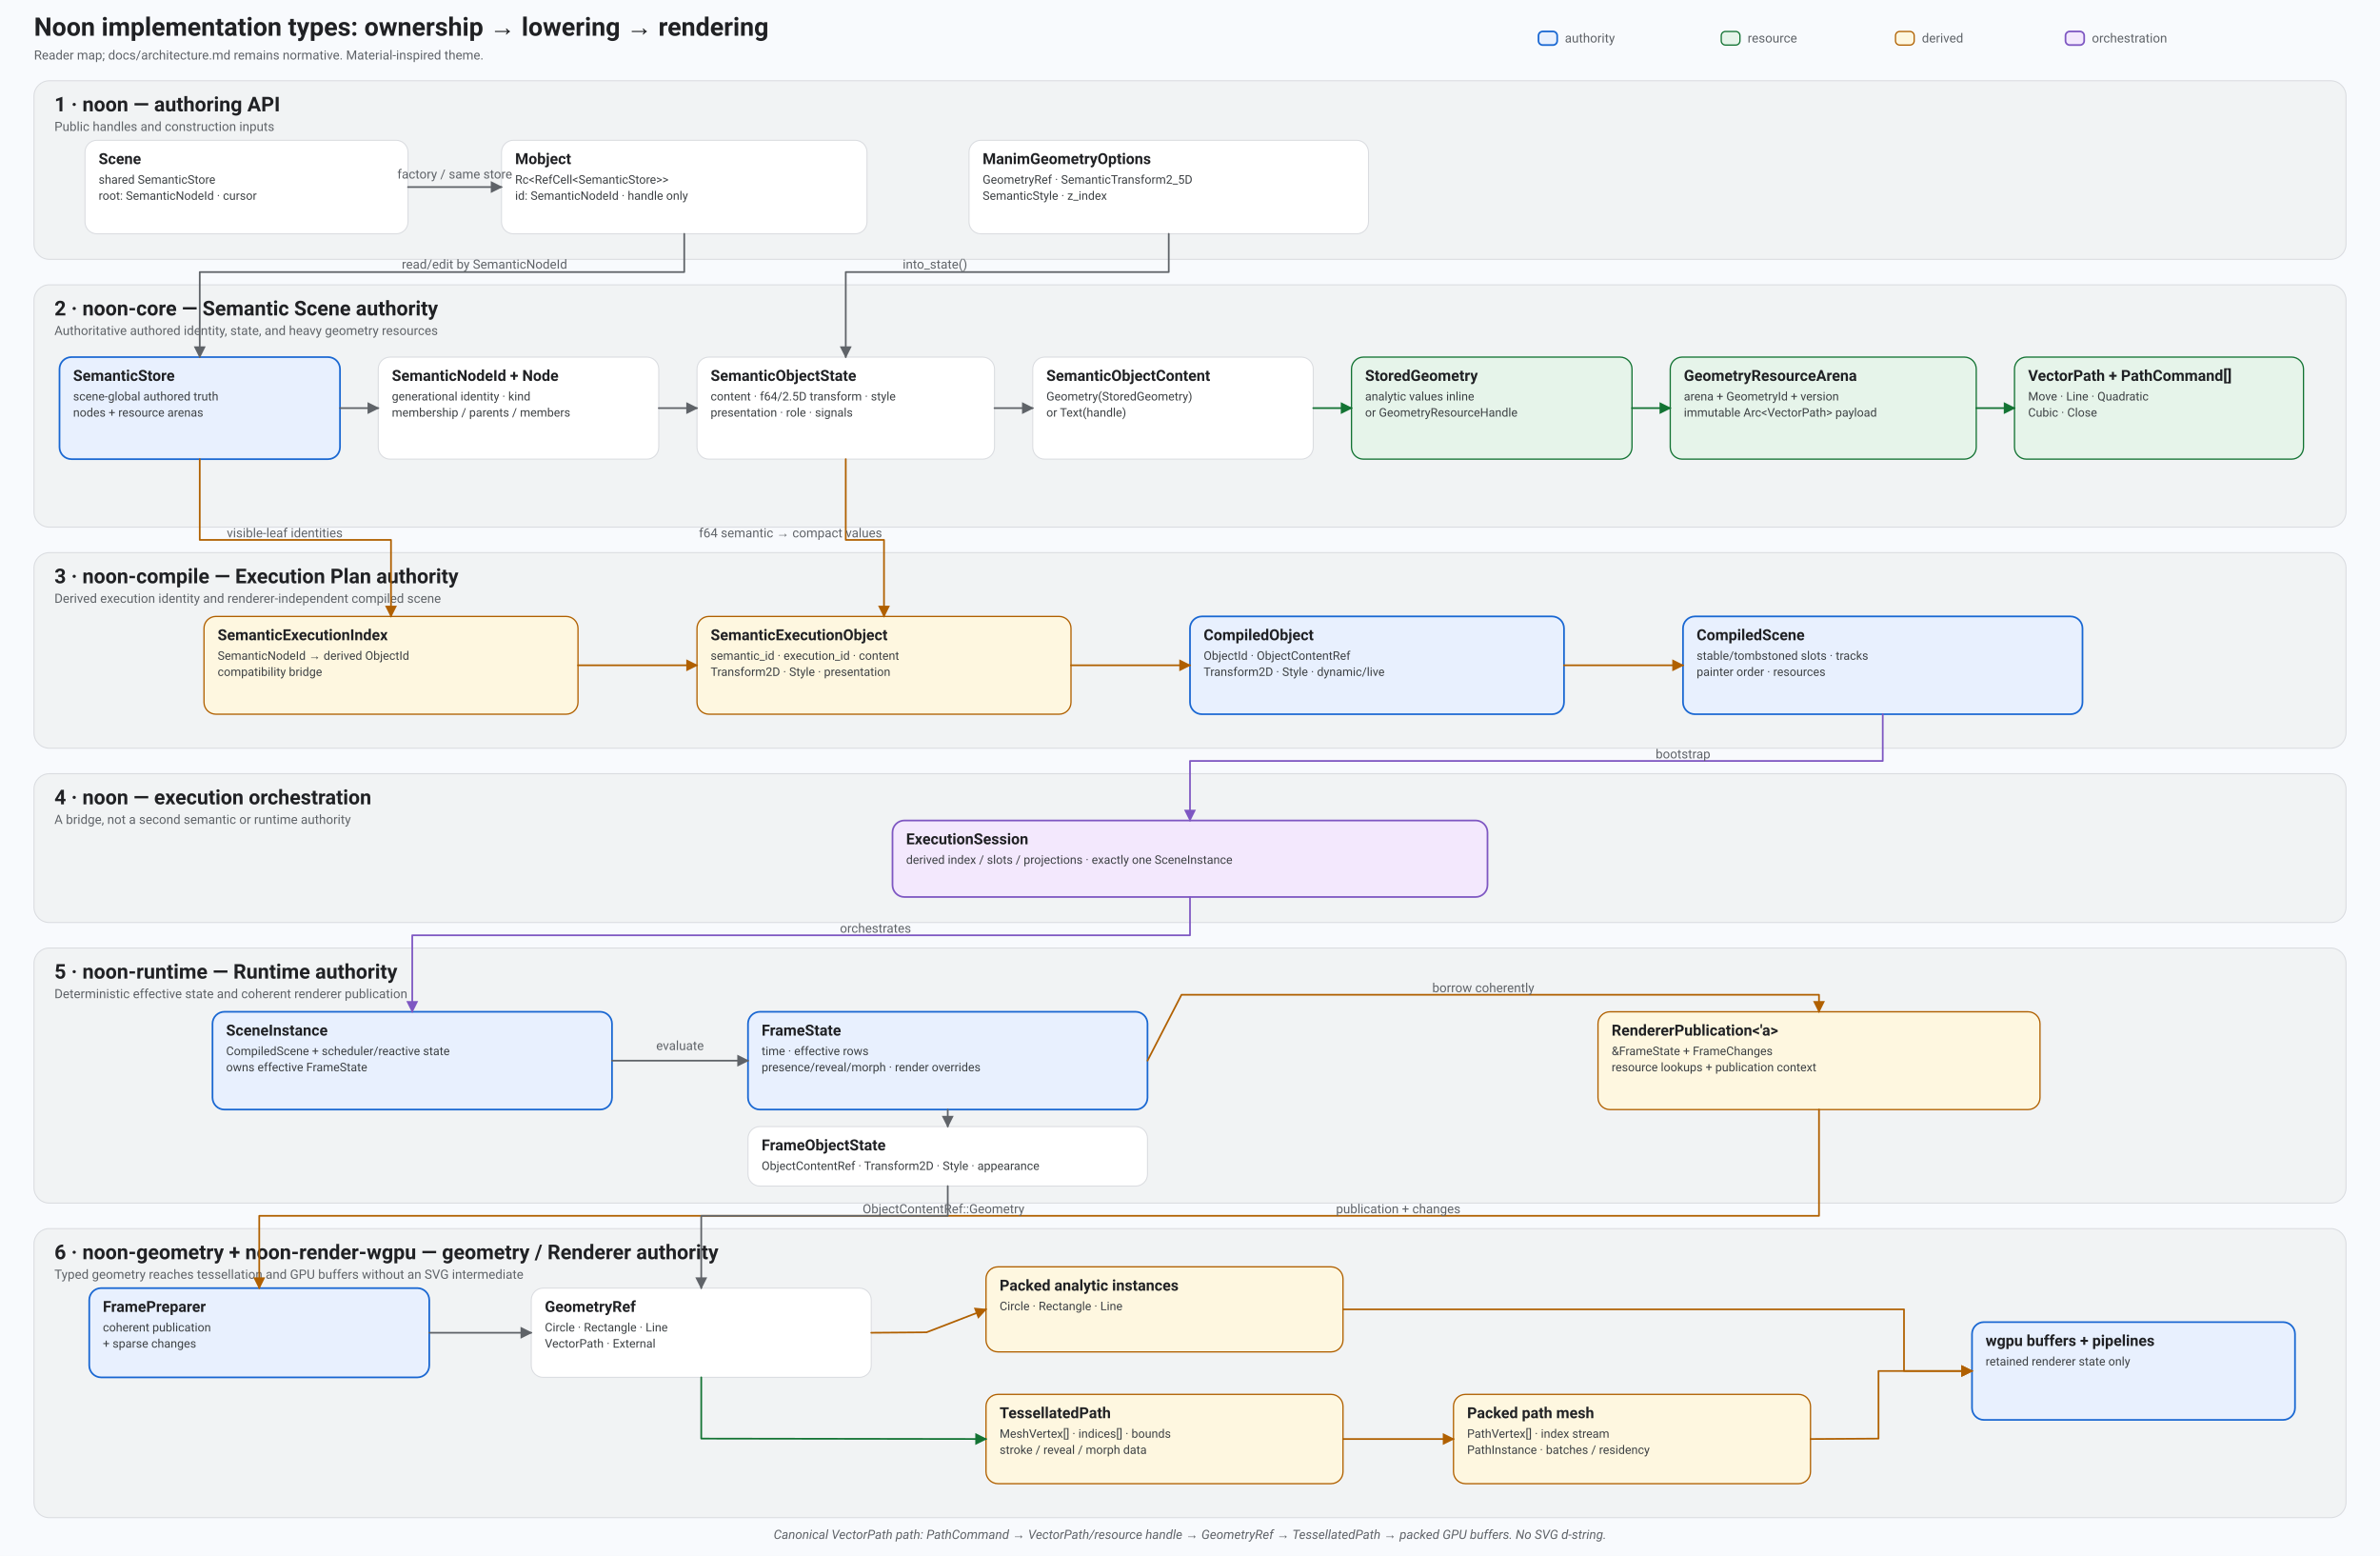
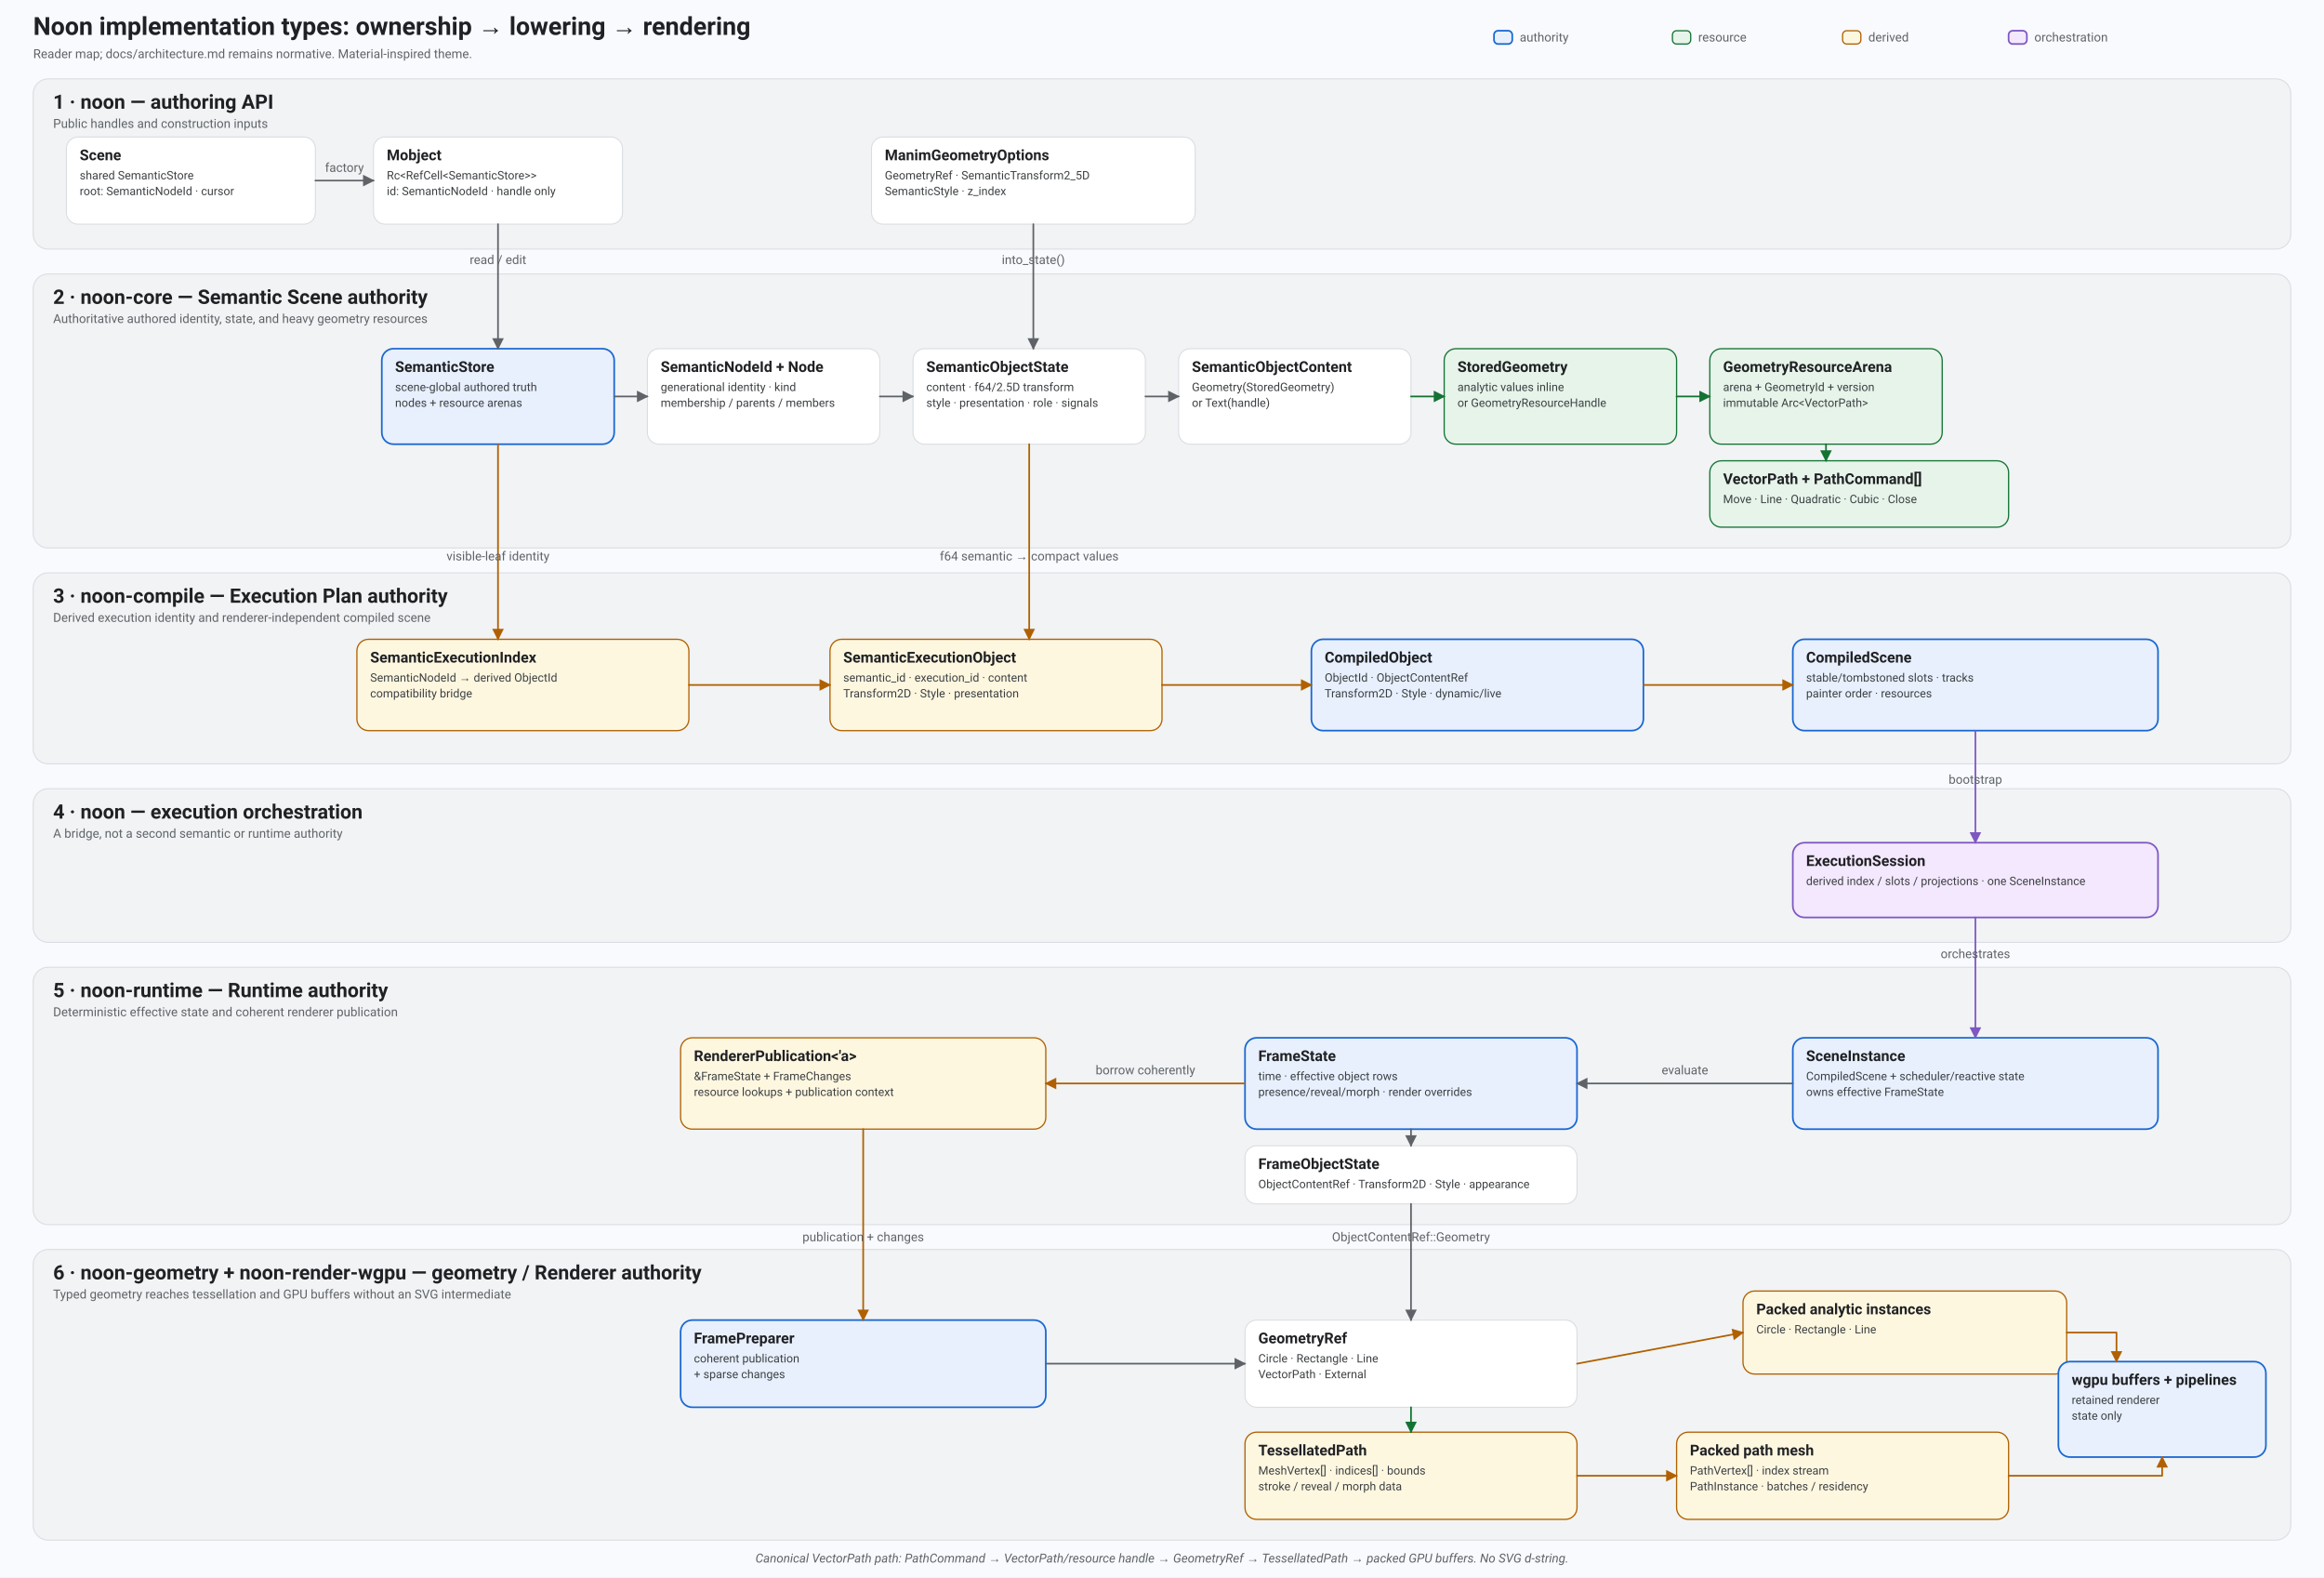
- <svg xmlns="http://www.w3.org/2000/svg" viewBox="0 0 2800 1830" role="img" aria-label="Noon type ownership and lowering map">
+ <svg xmlns="http://www.w3.org/2000/svg" viewBox="0 0 2800 1900" role="img" aria-label="Noon type ownership and lowering map">
  <defs>
    <marker id="ag" viewBox="0 0 10 10" refX="9" refY="5" markerWidth="7" markerHeight="7" orient="auto">
      <path d="M0 0L10 5L0 10z" fill="#5F6368" />
    </marker>
    <marker id="aa" viewBox="0 0 10 10" refX="9" refY="5" markerWidth="7" markerHeight="7" orient="auto">
      <path d="M0 0L10 5L0 10z" fill="#B06000" />
    </marker>
    <marker id="ar" viewBox="0 0 10 10" refX="9" refY="5" markerWidth="7" markerHeight="7" orient="auto">
      <path d="M0 0L10 5L0 10z" fill="#137333" />
    </marker>
    <marker id="ap" viewBox="0 0 10 10" refX="9" refY="5" markerWidth="7" markerHeight="7" orient="auto">
      <path d="M0 0L10 5L0 10z" fill="#7E57C2" />
    </marker>
-     <style>text{font-family:Roboto,Arial,sans-serif;fill:#202124}.st{font-size:24px;font-weight:700}.ss{font-size:15px;fill:#5F6368}.ct{font-size:18px;font-weight:700}.cb{font-size:14px;fill:#3C4043}.n{font-size:15px;font-style:italic;fill:#5F6368}.layer{fill:#F1F3F4;stroke:#DADCE0;stroke-width:1.2}.t{fill:#fff;stroke:#DADCE0;stroke-width:1.2}.b{fill:#E8F0FE;stroke:#1967D2;stroke-width:2}.g{fill:#E6F4EA;stroke:#137333;stroke-width:1.5}.a{fill:#FEF7E0;stroke:#B06000;stroke-width:1.5}.p{fill:#F3E8FD;stroke:#7E57C2;stroke-width:2}.eg,.ea,.er,.ep{fill:none;stroke-width:2;stroke-linejoin:round;stroke-linecap:round}.eg{stroke:#5F6368;marker-end:url(#ag)}.ea{stroke:#B06000;marker-end:url(#aa)}.er{stroke:#137333;marker-end:url(#ar)}.ep{stroke:#7E57C2;marker-end:url(#ap)}</style>
+     <style>
+ text{font-family:Roboto,Arial,sans-serif;fill:#202124}.st{font-size:24px;font-weight:700}.ss{font-size:15px;fill:#5F6368}.ct{font-size:18px;font-weight:700}.cb{font-size:14px;fill:#3C4043}.n{font-size:15px;font-style:italic;fill:#5F6368}.layer{fill:#F1F3F4;stroke:#DADCE0;stroke-width:1.2}.t{fill:#fff;stroke:#DADCE0;stroke-width:1.2}.b{fill:#E8F0FE;stroke:#1967D2;stroke-width:2}.g{fill:#E6F4EA;stroke:#137333;stroke-width:1.5}.a{fill:#FEF7E0;stroke:#B06000;stroke-width:1.5}.p{fill:#F3E8FD;stroke:#7E57C2;stroke-width:2}.eg,.ea,.er,.ep{fill:none;stroke-width:2;stroke-linejoin:round;stroke-linecap:round}.eg{stroke:#5F6368;marker-end:url(#ag)}.ea{stroke:#B06000;marker-end:url(#aa)}.er{stroke:#137333;marker-end:url(#ar)}.ep{stroke:#7E57C2;marker-end:url(#ap)}
+ </style>
  </defs>
  <rect width="100%" height="100%" fill="#F8FAFD" />
  <text x="40" y="42" font-size="30" font-weight="700">Noon implementation types: ownership → lowering → rendering</text>
  <text x="40" y="70" class="ss">Reader map; docs/architecture.md remains normative. Material-inspired theme.</text>
-   <rect x="1810" y="37" width="22" height="16" rx="5" class="b" />
-   <text x="1841" y="50" class="ss">authority</text>
-   <rect x="2025" y="37" width="22" height="16" rx="5" class="g" />
-   <text x="2056" y="50" class="ss">resource</text>
-   <rect x="2230" y="37" width="22" height="16" rx="5" class="a" />
-   <text x="2261" y="50" class="ss">derived</text>
-   <rect x="2430" y="37" width="22" height="16" rx="5" class="p" />
-   <text x="2461" y="50" class="ss">orchestration</text>
-   <rect x="40" y="95" width="2720" height="210" rx="18" class="layer" />
+   <rect x="1800" y="37" width="22" height="16" rx="5" class="b" />
+   <text x="1831" y="50" class="ss">authority</text>
+   <rect x="2015" y="37" width="22" height="16" rx="5" class="g" />
+   <text x="2046" y="50" class="ss">resource</text>
+   <rect x="2220" y="37" width="22" height="16" rx="5" class="a" />
+   <text x="2251" y="50" class="ss">derived</text>
+   <rect x="2420" y="37" width="22" height="16" rx="5" class="p" />
+   <text x="2451" y="50" class="ss">orchestration</text>
+   <rect x="40" y="95" width="2720" height="205" rx="18" class="layer" />
  <text x="64" y="131" class="st">1 · noon — authoring API</text>
  <text x="64" y="154" class="ss">Public handles and construction inputs</text>
-   <rect x="100" y="165" width="380" height="110" rx="14" class="t" />
-   <text x="116" y="193" class="ct">Scene</text>
-   <text x="116" y="216" class="cb">shared SemanticStore</text>
-   <text x="116" y="235" class="cb">root: SemanticNodeId · cursor</text>
-   <rect x="590" y="165" width="430" height="110" rx="14" class="t" />
-   <text x="606" y="193" class="ct">Mobject</text>
-   <text x="606" y="216" class="cb">Rc&lt;RefCell&lt;SemanticStore&gt;&gt;</text>
-   <text x="606" y="235" class="cb">id: SemanticNodeId · handle only</text>
-   <rect x="1140" y="165" width="470" height="110" rx="14" class="t" />
-   <text x="1156" y="193" class="ct">ManimGeometryOptions</text>
-   <text x="1156" y="216" class="cb">GeometryRef · SemanticTransform2_5D</text>
-   <text x="1156" y="235" class="cb">SemanticStyle · z_index</text>
-   <path d="M480,220.0 L590,220.0" class="eg" />
-   <text x="535" y="210" text-anchor="middle" class="ss">factory / same store</text>
-   <rect x="40" y="335" width="2720" height="285" rx="18" class="layer" />
-   <text x="64" y="371" class="st">2 · noon-core — Semantic Scene authority</text>
-   <text x="64" y="394" class="ss">Authoritative authored identity, state, and heavy geometry resources</text>
-   <rect x="70" y="420" width="330" height="120" rx="14" class="b" />
-   <text x="86" y="448" class="ct">SemanticStore</text>
-   <text x="86" y="471" class="cb">scene-global authored truth</text>
-   <text x="86" y="490" class="cb">nodes + resource arenas</text>
-   <rect x="445" y="420" width="330" height="120" rx="14" class="t" />
-   <text x="461" y="448" class="ct">SemanticNodeId + Node</text>
-   <text x="461" y="471" class="cb">generational identity · kind</text>
-   <text x="461" y="490" class="cb">membership / parents / members</text>
-   <rect x="820" y="420" width="350" height="120" rx="14" class="t" />
-   <text x="836" y="448" class="ct">SemanticObjectState</text>
-   <text x="836" y="471" class="cb">content · f64/2.5D transform · style</text>
-   <text x="836" y="490" class="cb">presentation · role · signals</text>
-   <rect x="1215" y="420" width="330" height="120" rx="14" class="t" />
-   <text x="1231" y="448" class="ct">SemanticObjectContent</text>
-   <text x="1231" y="471" class="cb">Geometry(StoredGeometry)</text>
-   <text x="1231" y="490" class="cb">or Text(handle)</text>
-   <rect x="1590" y="420" width="330" height="120" rx="14" class="g" />
-   <text x="1606" y="448" class="ct">StoredGeometry</text>
-   <text x="1606" y="471" class="cb">analytic values inline</text>
-   <text x="1606" y="490" class="cb">or GeometryResourceHandle</text>
-   <rect x="1965" y="420" width="360" height="120" rx="14" class="g" />
-   <text x="1981" y="448" class="ct">GeometryResourceArena</text>
-   <text x="1981" y="471" class="cb">arena + GeometryId + version</text>
-   <text x="1981" y="490" class="cb">immutable Arc&lt;VectorPath&gt; payload</text>
-   <rect x="2370" y="420" width="340" height="120" rx="14" class="g" />
-   <text x="2386" y="448" class="ct">VectorPath + PathCommand[]</text>
-   <text x="2386" y="471" class="cb">Move · Line · Quadratic</text>
-   <text x="2386" y="490" class="cb">Cubic · Close</text>
-   <path d="M400,480.0 L445,480.0" class="eg" />
-   <path d="M775,480.0 L820,480.0" class="eg" />
-   <path d="M1170,480.0 L1215,480.0" class="eg" />
-   <path d="M1545,480.0 L1590,480.0" class="er" />
-   <path d="M1920,480.0 L1965,480.0" class="er" />
-   <path d="M2325,480.0 L2370,480.0" class="er" />
-   <path d="M805.0,275 L805.0,320 L235.0,320 L235.0,420" class="eg" />
-   <text x="570" y="316" text-anchor="middle" class="ss">read/edit by SemanticNodeId</text>
-   <path d="M1375.0,275 L1375.0,320 L995.0,320 L995.0,420" class="eg" />
-   <text x="1100" y="316" text-anchor="middle" class="ss">into_state()</text>
-   <rect x="40" y="650" width="2720" height="230" rx="18" class="layer" />
-   <text x="64" y="686" class="st">3 · noon-compile — Execution Plan authority</text>
-   <text x="64" y="709" class="ss">Derived execution identity and renderer-independent compiled scene</text>
-   <rect x="240" y="725" width="440" height="115" rx="14" class="a" />
-   <text x="256" y="753" class="ct">SemanticExecutionIndex</text>
-   <text x="256" y="776" class="cb">SemanticNodeId → derived ObjectId</text>
-   <text x="256" y="795" class="cb">compatibility bridge</text>
-   <rect x="820" y="725" width="440" height="115" rx="14" class="a" />
-   <text x="836" y="753" class="ct">SemanticExecutionObject</text>
-   <text x="836" y="776" class="cb">semantic_id · execution_id · content</text>
-   <text x="836" y="795" class="cb">Transform2D · Style · presentation</text>
-   <rect x="1400" y="725" width="440" height="115" rx="14" class="b" />
-   <text x="1416" y="753" class="ct">CompiledObject</text>
-   <text x="1416" y="776" class="cb">ObjectId · ObjectContentRef</text>
-   <text x="1416" y="795" class="cb">Transform2D · Style · dynamic/live</text>
-   <rect x="1980" y="725" width="470" height="115" rx="14" class="b" />
-   <text x="1996" y="753" class="ct">CompiledScene</text>
-   <text x="1996" y="776" class="cb">stable/tombstoned slots · tracks</text>
-   <text x="1996" y="795" class="cb">painter order · resources</text>
-   <path d="M680,782.5 L820,782.5" class="ea" />
-   <path d="M1260,782.5 L1400,782.5" class="ea" />
-   <path d="M1840,782.5 L1980,782.5" class="ea" />
-   <path d="M235.0,540 L235.0,635 L460.0,635 L460.0,725" class="ea" />
-   <text x="335" y="632" text-anchor="middle" class="ss">visible-leaf identities</text>
-   <path d="M995.0,540 L995.0,635 L1040.0,635 L1040.0,725" class="ea" />
-   <text x="930" y="632" text-anchor="middle" class="ss">f64 semantic → compact values</text>
-   <rect x="40" y="910" width="2720" height="175" rx="18" class="layer" />
-   <text x="64" y="946" class="st">4 · noon — execution orchestration</text>
-   <text x="64" y="969" class="ss">A bridge, not a second semantic or runtime authority</text>
-   <rect x="1050" y="965" width="700" height="90" rx="14" class="p" />
-   <text x="1066" y="993" class="ct">ExecutionSession</text>
-   <text x="1066" y="1016" class="cb">derived index / slots / projections · exactly one SceneInstance</text>
-   <path d="M2215.0,840 L2215.0,895 L1400.0,895 L1400.0,965" class="ep" />
-   <text x="1980" y="892" text-anchor="middle" class="ss">bootstrap</text>
-   <rect x="40" y="1115" width="2720" height="300" rx="18" class="layer" />
-   <text x="64" y="1151" class="st">5 · noon-runtime — Runtime authority</text>
-   <text x="64" y="1174" class="ss">Deterministic effective state and coherent renderer publication</text>
-   <rect x="250" y="1190" width="470" height="115" rx="14" class="b" />
-   <text x="266" y="1218" class="ct">SceneInstance</text>
-   <text x="266" y="1241" class="cb">CompiledScene + scheduler/reactive state</text>
-   <text x="266" y="1260" class="cb">owns effective FrameState</text>
-   <rect x="880" y="1190" width="470" height="115" rx="14" class="b" />
-   <text x="896" y="1218" class="ct">FrameState</text>
-   <text x="896" y="1241" class="cb">time · effective rows</text>
-   <text x="896" y="1260" class="cb">presence/reveal/morph · render overrides</text>
-   <rect x="880" y="1325" width="470" height="70" rx="14" class="t" />
-   <text x="896" y="1353" class="ct">FrameObjectState</text>
-   <text x="896" y="1376" class="cb">ObjectContentRef · Transform2D · Style · appearance</text>
-   <rect x="1880" y="1190" width="520" height="115" rx="14" class="a" />
-   <text x="1896" y="1218" class="ct">RendererPublication&lt;'a&gt;</text>
-   <text x="1896" y="1241" class="cb">&amp;FrameState + FrameChanges</text>
-   <text x="1896" y="1260" class="cb">resource lookups + publication context</text>
-   <path d="M1400.0,1055 L1400.0,1100 L485.0,1100 L485.0,1190" class="ep" />
-   <text x="1030" y="1097" text-anchor="middle" class="ss">orchestrates</text>
-   <path d="M720,1247.5 L880,1247.5" class="eg" />
-   <text x="800" y="1235" text-anchor="middle" class="ss">evaluate</text>
-   <path d="M1350,1247.5 L1390,1170 L2140,1170 L2140.0,1190" class="ea" />
-   <text x="1745" y="1167" text-anchor="middle" class="ss">borrow coherently</text>
-   <path d="M1115.0,1305 L1115.0,1325" class="eg" />
-   <rect x="40" y="1445" width="2720" height="340" rx="18" class="layer" />
-   <text x="64" y="1481" class="st">6 · noon-geometry + noon-render-wgpu — geometry / Renderer authority</text>
-   <text x="64" y="1504" class="ss">Typed geometry reaches tessellation and GPU buffers without an SVG intermediate</text>
-   <rect x="105" y="1515" width="400" height="105" rx="14" class="b" />
-   <text x="121" y="1543" class="ct">FramePreparer</text>
-   <text x="121" y="1566" class="cb">coherent publication</text>
-   <text x="121" y="1585" class="cb">+ sparse changes</text>
-   <rect x="625" y="1515" width="400" height="105" rx="14" class="t" />
-   <text x="641" y="1543" class="ct">GeometryRef</text>
-   <text x="641" y="1566" class="cb">Circle · Rectangle · Line</text>
-   <text x="641" y="1585" class="cb">VectorPath · External</text>
-   <rect x="1160" y="1490" width="420" height="100" rx="14" class="a" />
-   <text x="1176" y="1518" class="ct">Packed analytic instances</text>
-   <text x="1176" y="1541" class="cb">Circle · Rectangle · Line</text>
-   <rect x="1160" y="1640" width="420" height="105" rx="14" class="a" />
-   <text x="1176" y="1668" class="ct">TessellatedPath</text>
-   <text x="1176" y="1691" class="cb">MeshVertex[] · indices[] · bounds</text>
-   <text x="1176" y="1710" class="cb">stroke / reveal / morph data</text>
-   <rect x="1710" y="1640" width="420" height="105" rx="14" class="a" />
-   <text x="1726" y="1668" class="ct">Packed path mesh</text>
-   <text x="1726" y="1691" class="cb">PathVertex[] · index stream</text>
-   <text x="1726" y="1710" class="cb">PathInstance · batches / residency</text>
-   <rect x="2320" y="1555" width="380" height="115" rx="14" class="b" />
-   <text x="2336" y="1583" class="ct">wgpu buffers + pipelines</text>
-   <text x="2336" y="1606" class="cb">retained renderer state only</text>
-   <path d="M2140.0,1305 L2140.0,1430 L305.0,1430 L305.0,1515" class="ea" />
-   <text x="1645" y="1427" text-anchor="middle" class="ss">publication + changes</text>
-   <path d="M1115.0,1395 L1115.0,1430 L825.0,1430 L825.0,1515" class="eg" />
-   <text x="1110" y="1427" text-anchor="middle" class="ss">ObjectContentRef::Geometry</text>
-   <path d="M505,1567.5 L625,1567.5" class="eg" />
-   <path d="M1025,1567.5 L1090,1567 L1160,1540.0" class="ea" />
-   <path d="M825.0,1620 L825.0,1692 L1160,1692.5" class="er" />
-   <path d="M1580,1692.5 L1710,1692.5" class="ea" />
-   <path d="M1580,1540.0 L1645,1540 L2240,1540 L2240,1612.5 L2320,1612.5" class="ea" />
-   <path d="M2130,1692.5 L2210,1692 L2210,1612.5 L2320,1612.5" class="ea" />
-   <text x="1400" y="1810" text-anchor="middle" class="n">Canonical VectorPath path: PathCommand → VectorPath/resource handle → GeometryRef → TessellatedPath → packed GPU buffers. No SVG d-string.</text>
+   <rect x="80" y="165" width="300" height="105" rx="14" class="t" />
+   <text x="96" y="193" class="ct">Scene</text>
+   <text x="96" y="216" class="cb">shared SemanticStore</text>
+   <text x="96" y="235" class="cb">root: SemanticNodeId · cursor</text>
+   <rect x="450" y="165" width="300" height="105" rx="14" class="t" />
+   <text x="466" y="193" class="ct">Mobject</text>
+   <text x="466" y="216" class="cb">Rc&lt;RefCell&lt;SemanticStore&gt;&gt;</text>
+   <text x="466" y="235" class="cb">id: SemanticNodeId · handle only</text>
+   <rect x="1050" y="165" width="390" height="105" rx="14" class="t" />
+   <text x="1066" y="193" class="ct">ManimGeometryOptions</text>
+   <text x="1066" y="216" class="cb">GeometryRef · SemanticTransform2_5D</text>
+   <text x="1066" y="235" class="cb">SemanticStyle · z_index</text>
+   <path d="M380,217.5 L450,217.5" class="eg" />
+   <text x="415" y="207" text-anchor="middle" class="ss">factory</text>
+   <rect x="40" y="330" width="2720" height="330" rx="18" class="layer" />
+   <text x="64" y="366" class="st">2 · noon-core — Semantic Scene authority</text>
+   <text x="64" y="389" class="ss">Authoritative authored identity, state, and heavy geometry resources</text>
+   <rect x="460" y="420" width="280" height="115" rx="14" class="b" />
+   <text x="476" y="448" class="ct">SemanticStore</text>
+   <text x="476" y="471" class="cb">scene-global authored truth</text>
+   <text x="476" y="490" class="cb">nodes + resource arenas</text>
+   <rect x="780" y="420" width="280" height="115" rx="14" class="t" />
+   <text x="796" y="448" class="ct">SemanticNodeId + Node</text>
+   <text x="796" y="471" class="cb">generational identity · kind</text>
+   <text x="796" y="490" class="cb">membership / parents / members</text>
+   <rect x="1100" y="420" width="280" height="115" rx="14" class="t" />
+   <text x="1116" y="448" class="ct">SemanticObjectState</text>
+   <text x="1116" y="471" class="cb">content · f64/2.5D transform</text>
+   <text x="1116" y="490" class="cb">style · presentation · role · signals</text>
+   <rect x="1420" y="420" width="280" height="115" rx="14" class="t" />
+   <text x="1436" y="448" class="ct">SemanticObjectContent</text>
+   <text x="1436" y="471" class="cb">Geometry(StoredGeometry)</text>
+   <text x="1436" y="490" class="cb">or Text(handle)</text>
+   <rect x="1740" y="420" width="280" height="115" rx="14" class="g" />
+   <text x="1756" y="448" class="ct">StoredGeometry</text>
+   <text x="1756" y="471" class="cb">analytic values inline</text>
+   <text x="1756" y="490" class="cb">or GeometryResourceHandle</text>
+   <rect x="2060" y="420" width="280" height="115" rx="14" class="g" />
+   <text x="2076" y="448" class="ct">GeometryResourceArena</text>
+   <text x="2076" y="471" class="cb">arena + GeometryId + version</text>
+   <text x="2076" y="490" class="cb">immutable Arc&lt;VectorPath&gt;</text>
+   <rect x="2060" y="555" width="360" height="80" rx="14" class="g" />
+   <text x="2076" y="583" class="ct">VectorPath + PathCommand[]</text>
+   <text x="2076" y="606" class="cb">Move · Line · Quadratic · Cubic · Close</text>
+   <path d="M740,477.5 L780,477.5" class="eg" />
+   <path d="M1060,477.5 L1100,477.5" class="eg" />
+   <path d="M1380,477.5 L1420,477.5" class="eg" />
+   <path d="M1700,477.5 L1740,477.5" class="er" />
+   <path d="M2020,477.5 L2060,477.5" class="er" />
+   <path d="M2200,535 L2200,555" class="er" />
+   <path d="M600,270 L600,420" class="eg" />
+   <text x="600" y="318" text-anchor="middle" class="ss">read / edit</text>
+   <path d="M1245,270 L1245,420" class="eg" />
+   <text x="1245" y="318" text-anchor="middle" class="ss">into_state()</text>
+   <rect x="40" y="690" width="2720" height="230" rx="18" class="layer" />
+   <text x="64" y="726" class="st">3 · noon-compile — Execution Plan authority</text>
+   <text x="64" y="749" class="ss">Derived execution identity and renderer-independent compiled scene</text>
+   <rect x="430" y="770" width="400" height="110" rx="14" class="a" />
+   <text x="446" y="798" class="ct">SemanticExecutionIndex</text>
+   <text x="446" y="821" class="cb">SemanticNodeId → derived ObjectId</text>
+   <text x="446" y="840" class="cb">compatibility bridge</text>
+   <rect x="1000" y="770" width="400" height="110" rx="14" class="a" />
+   <text x="1016" y="798" class="ct">SemanticExecutionObject</text>
+   <text x="1016" y="821" class="cb">semantic_id · execution_id · content</text>
+   <text x="1016" y="840" class="cb">Transform2D · Style · presentation</text>
+   <rect x="1580" y="770" width="400" height="110" rx="14" class="b" />
+   <text x="1596" y="798" class="ct">CompiledObject</text>
+   <text x="1596" y="821" class="cb">ObjectId · ObjectContentRef</text>
+   <text x="1596" y="840" class="cb">Transform2D · Style · dynamic/live</text>
+   <rect x="2160" y="770" width="440" height="110" rx="14" class="b" />
+   <text x="2176" y="798" class="ct">CompiledScene</text>
+   <text x="2176" y="821" class="cb">stable/tombstoned slots · tracks</text>
+   <text x="2176" y="840" class="cb">painter order · resources</text>
+   <path d="M830,825 L1000,825" class="ea" />
+   <path d="M1400,825 L1580,825" class="ea" />
+   <path d="M1980,825 L2160,825" class="ea" />
+   <path d="M600,535 L600,770" class="ea" />
+   <text x="600" y="675" text-anchor="middle" class="ss">visible-leaf identity</text>
+   <path d="M1240,535 L1240,770" class="ea" />
+   <text x="1240" y="675" text-anchor="middle" class="ss">f64 semantic → compact values</text>
+   <rect x="40" y="950" width="2720" height="185" rx="18" class="layer" />
+   <text x="64" y="986" class="st">4 · noon — execution orchestration</text>
+   <text x="64" y="1009" class="ss">A bridge, not a second semantic or runtime authority</text>
+   <rect x="2160" y="1015" width="440" height="90" rx="14" class="p" />
+   <text x="2176" y="1043" class="ct">ExecutionSession</text>
+   <text x="2176" y="1066" class="cb">derived index / slots / projections · one SceneInstance</text>
+   <path d="M2380,880 L2380,1015" class="ep" />
+   <text x="2380" y="944" text-anchor="middle" class="ss">bootstrap</text>
+   <rect x="40" y="1165" width="2720" height="310" rx="18" class="layer" />
+   <text x="64" y="1201" class="st">5 · noon-runtime — Runtime authority</text>
+   <text x="64" y="1224" class="ss">Deterministic effective state and coherent renderer publication</text>
+   <rect x="2160" y="1250" width="440" height="110" rx="14" class="b" />
+   <text x="2176" y="1278" class="ct">SceneInstance</text>
+   <text x="2176" y="1301" class="cb">CompiledScene + scheduler/reactive state</text>
+   <text x="2176" y="1320" class="cb">owns effective FrameState</text>
+   <rect x="1500" y="1250" width="400" height="110" rx="14" class="b" />
+   <text x="1516" y="1278" class="ct">FrameState</text>
+   <text x="1516" y="1301" class="cb">time · effective object rows</text>
+   <text x="1516" y="1320" class="cb">presence/reveal/morph · render overrides</text>
+   <rect x="1500" y="1380" width="400" height="70" rx="14" class="t" />
+   <text x="1516" y="1408" class="ct">FrameObjectState</text>
+   <text x="1516" y="1431" class="cb">ObjectContentRef · Transform2D · Style · appearance</text>
+   <rect x="820" y="1250" width="440" height="110" rx="14" class="a" />
+   <text x="836" y="1278" class="ct">RendererPublication&lt;'a&gt;</text>
+   <text x="836" y="1301" class="cb">&amp;FrameState + FrameChanges</text>
+   <text x="836" y="1320" class="cb">resource lookups + publication context</text>
+   <path d="M2380,1105 L2380,1250" class="ep" />
+   <text x="2380" y="1154" text-anchor="middle" class="ss">orchestrates</text>
+   <path d="M2160,1305 L1900,1305" class="eg" />
+   <text x="2030" y="1294" text-anchor="middle" class="ss">evaluate</text>
+   <path d="M1500,1305 L1260,1305" class="ea" />
+   <text x="1380" y="1294" text-anchor="middle" class="ss">borrow coherently</text>
+   <path d="M1700,1360 L1700,1380" class="eg" />
+   <rect x="40" y="1505" width="2720" height="350" rx="18" class="layer" />
+   <text x="64" y="1541" class="st">6 · noon-geometry + noon-render-wgpu — geometry / Renderer authority</text>
+   <text x="64" y="1564" class="ss">Typed geometry reaches tessellation and GPU buffers without an SVG intermediate</text>
+   <rect x="820" y="1590" width="440" height="105" rx="14" class="b" />
+   <text x="836" y="1618" class="ct">FramePreparer</text>
+   <text x="836" y="1641" class="cb">coherent publication</text>
+   <text x="836" y="1660" class="cb">+ sparse changes</text>
+   <rect x="1500" y="1590" width="400" height="105" rx="14" class="t" />
+   <text x="1516" y="1618" class="ct">GeometryRef</text>
+   <text x="1516" y="1641" class="cb">Circle · Rectangle · Line</text>
+   <text x="1516" y="1660" class="cb">VectorPath · External</text>
+   <rect x="2100" y="1555" width="390" height="100" rx="14" class="a" />
+   <text x="2116" y="1583" class="ct">Packed analytic instances</text>
+   <text x="2116" y="1606" class="cb">Circle · Rectangle · Line</text>
+   <rect x="1500" y="1725" width="400" height="105" rx="14" class="a" />
+   <text x="1516" y="1753" class="ct">TessellatedPath</text>
+   <text x="1516" y="1776" class="cb">MeshVertex[] · indices[] · bounds</text>
+   <text x="1516" y="1795" class="cb">stroke / reveal / morph data</text>
+   <rect x="2020" y="1725" width="400" height="105" rx="14" class="a" />
+   <text x="2036" y="1753" class="ct">Packed path mesh</text>
+   <text x="2036" y="1776" class="cb">PathVertex[] · index stream</text>
+   <text x="2036" y="1795" class="cb">PathInstance · batches / residency</text>
+   <rect x="2480" y="1640" width="250" height="115" rx="14" class="b" />
+   <text x="2496" y="1668" class="ct">wgpu buffers + pipelines</text>
+   <text x="2496" y="1691" class="cb">retained renderer</text>
+   <text x="2496" y="1710" class="cb">state only</text>
+   <path d="M1040,1360 L1040,1590" class="ea" />
+   <text x="1040" y="1495" text-anchor="middle" class="ss">publication + changes</text>
+   <path d="M1700,1450 L1700,1590" class="eg" />
+   <text x="1700" y="1495" text-anchor="middle" class="ss">ObjectContentRef::Geometry</text>
+   <path d="M1260,1642.5 L1500,1642.5" class="eg" />
+   <path d="M1900,1642.5 L2100,1605" class="ea" />
+   <path d="M1700,1695 L1700,1725" class="er" />
+   <path d="M1900,1777.5 L2020,1777.5" class="ea" />
+   <path d="M2490,1605 L2550,1605 L2550,1640" class="ea" />
+   <path d="M2420,1777.5 L2605,1777.5 L2605,1755" class="ea" />
+   <text x="1400" y="1882" text-anchor="middle" class="n">Canonical VectorPath path: PathCommand → VectorPath/resource handle → GeometryRef → TessellatedPath → packed GPU buffers. No SVG d-string.</text>
</svg>
